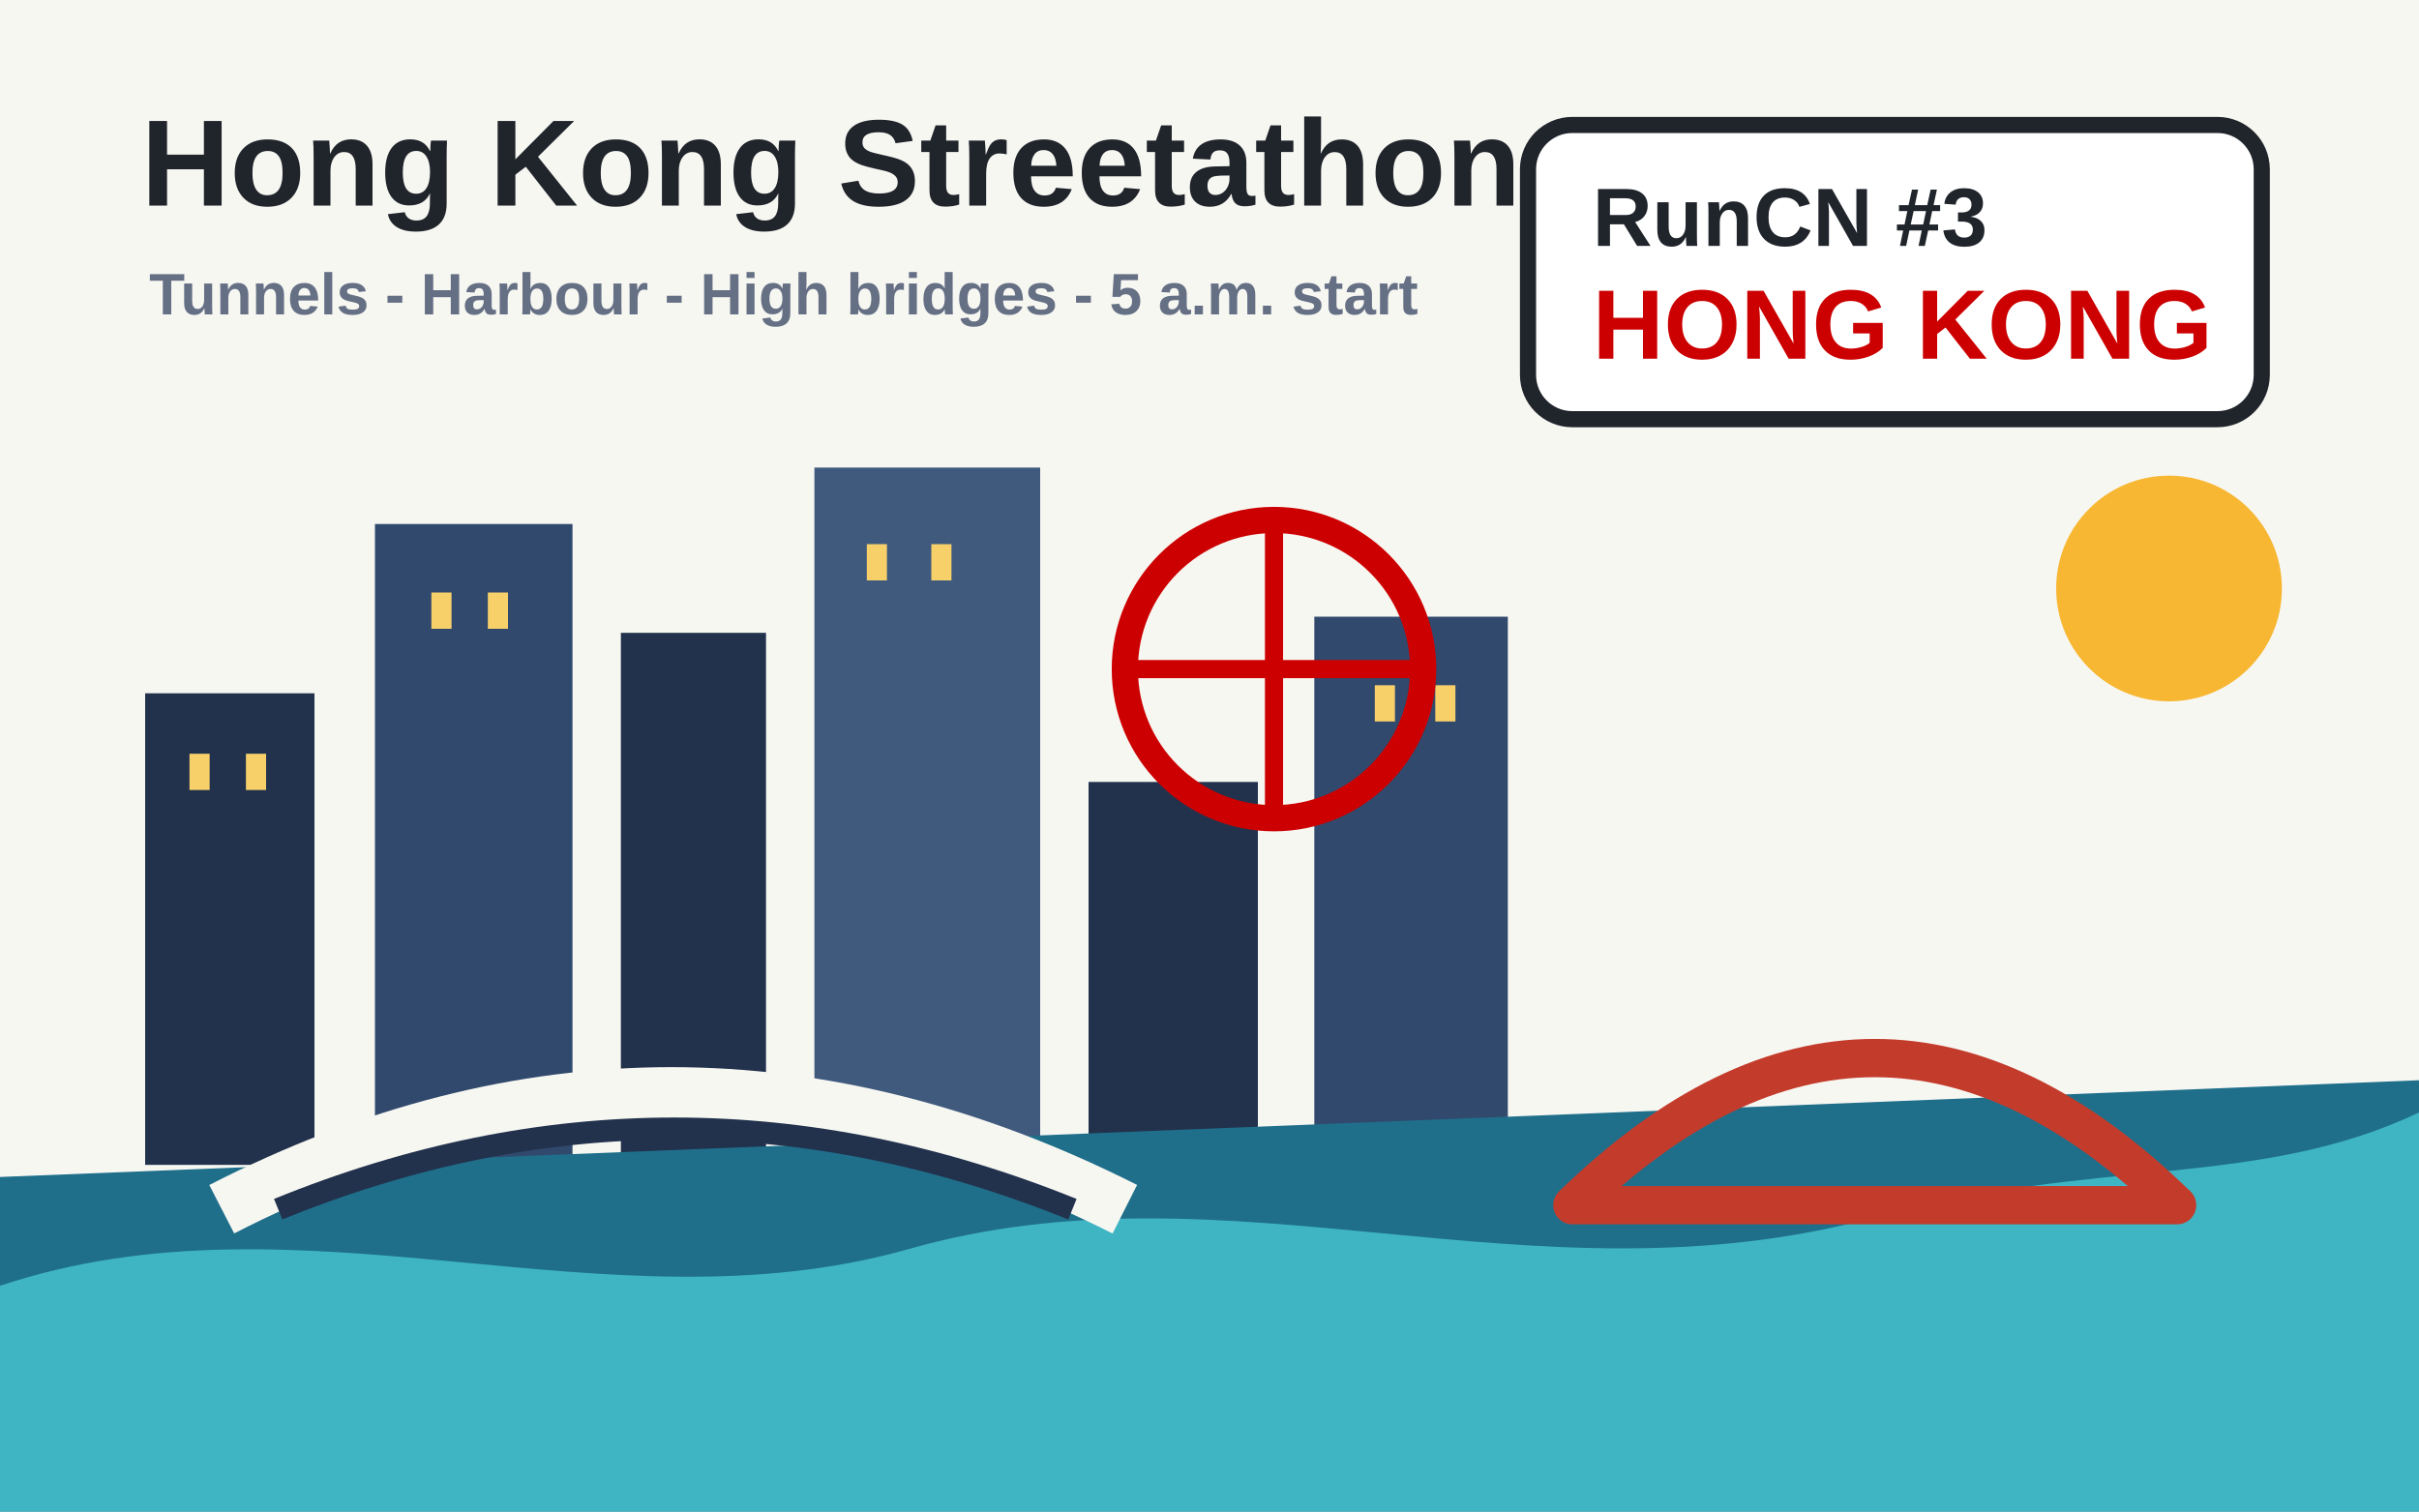
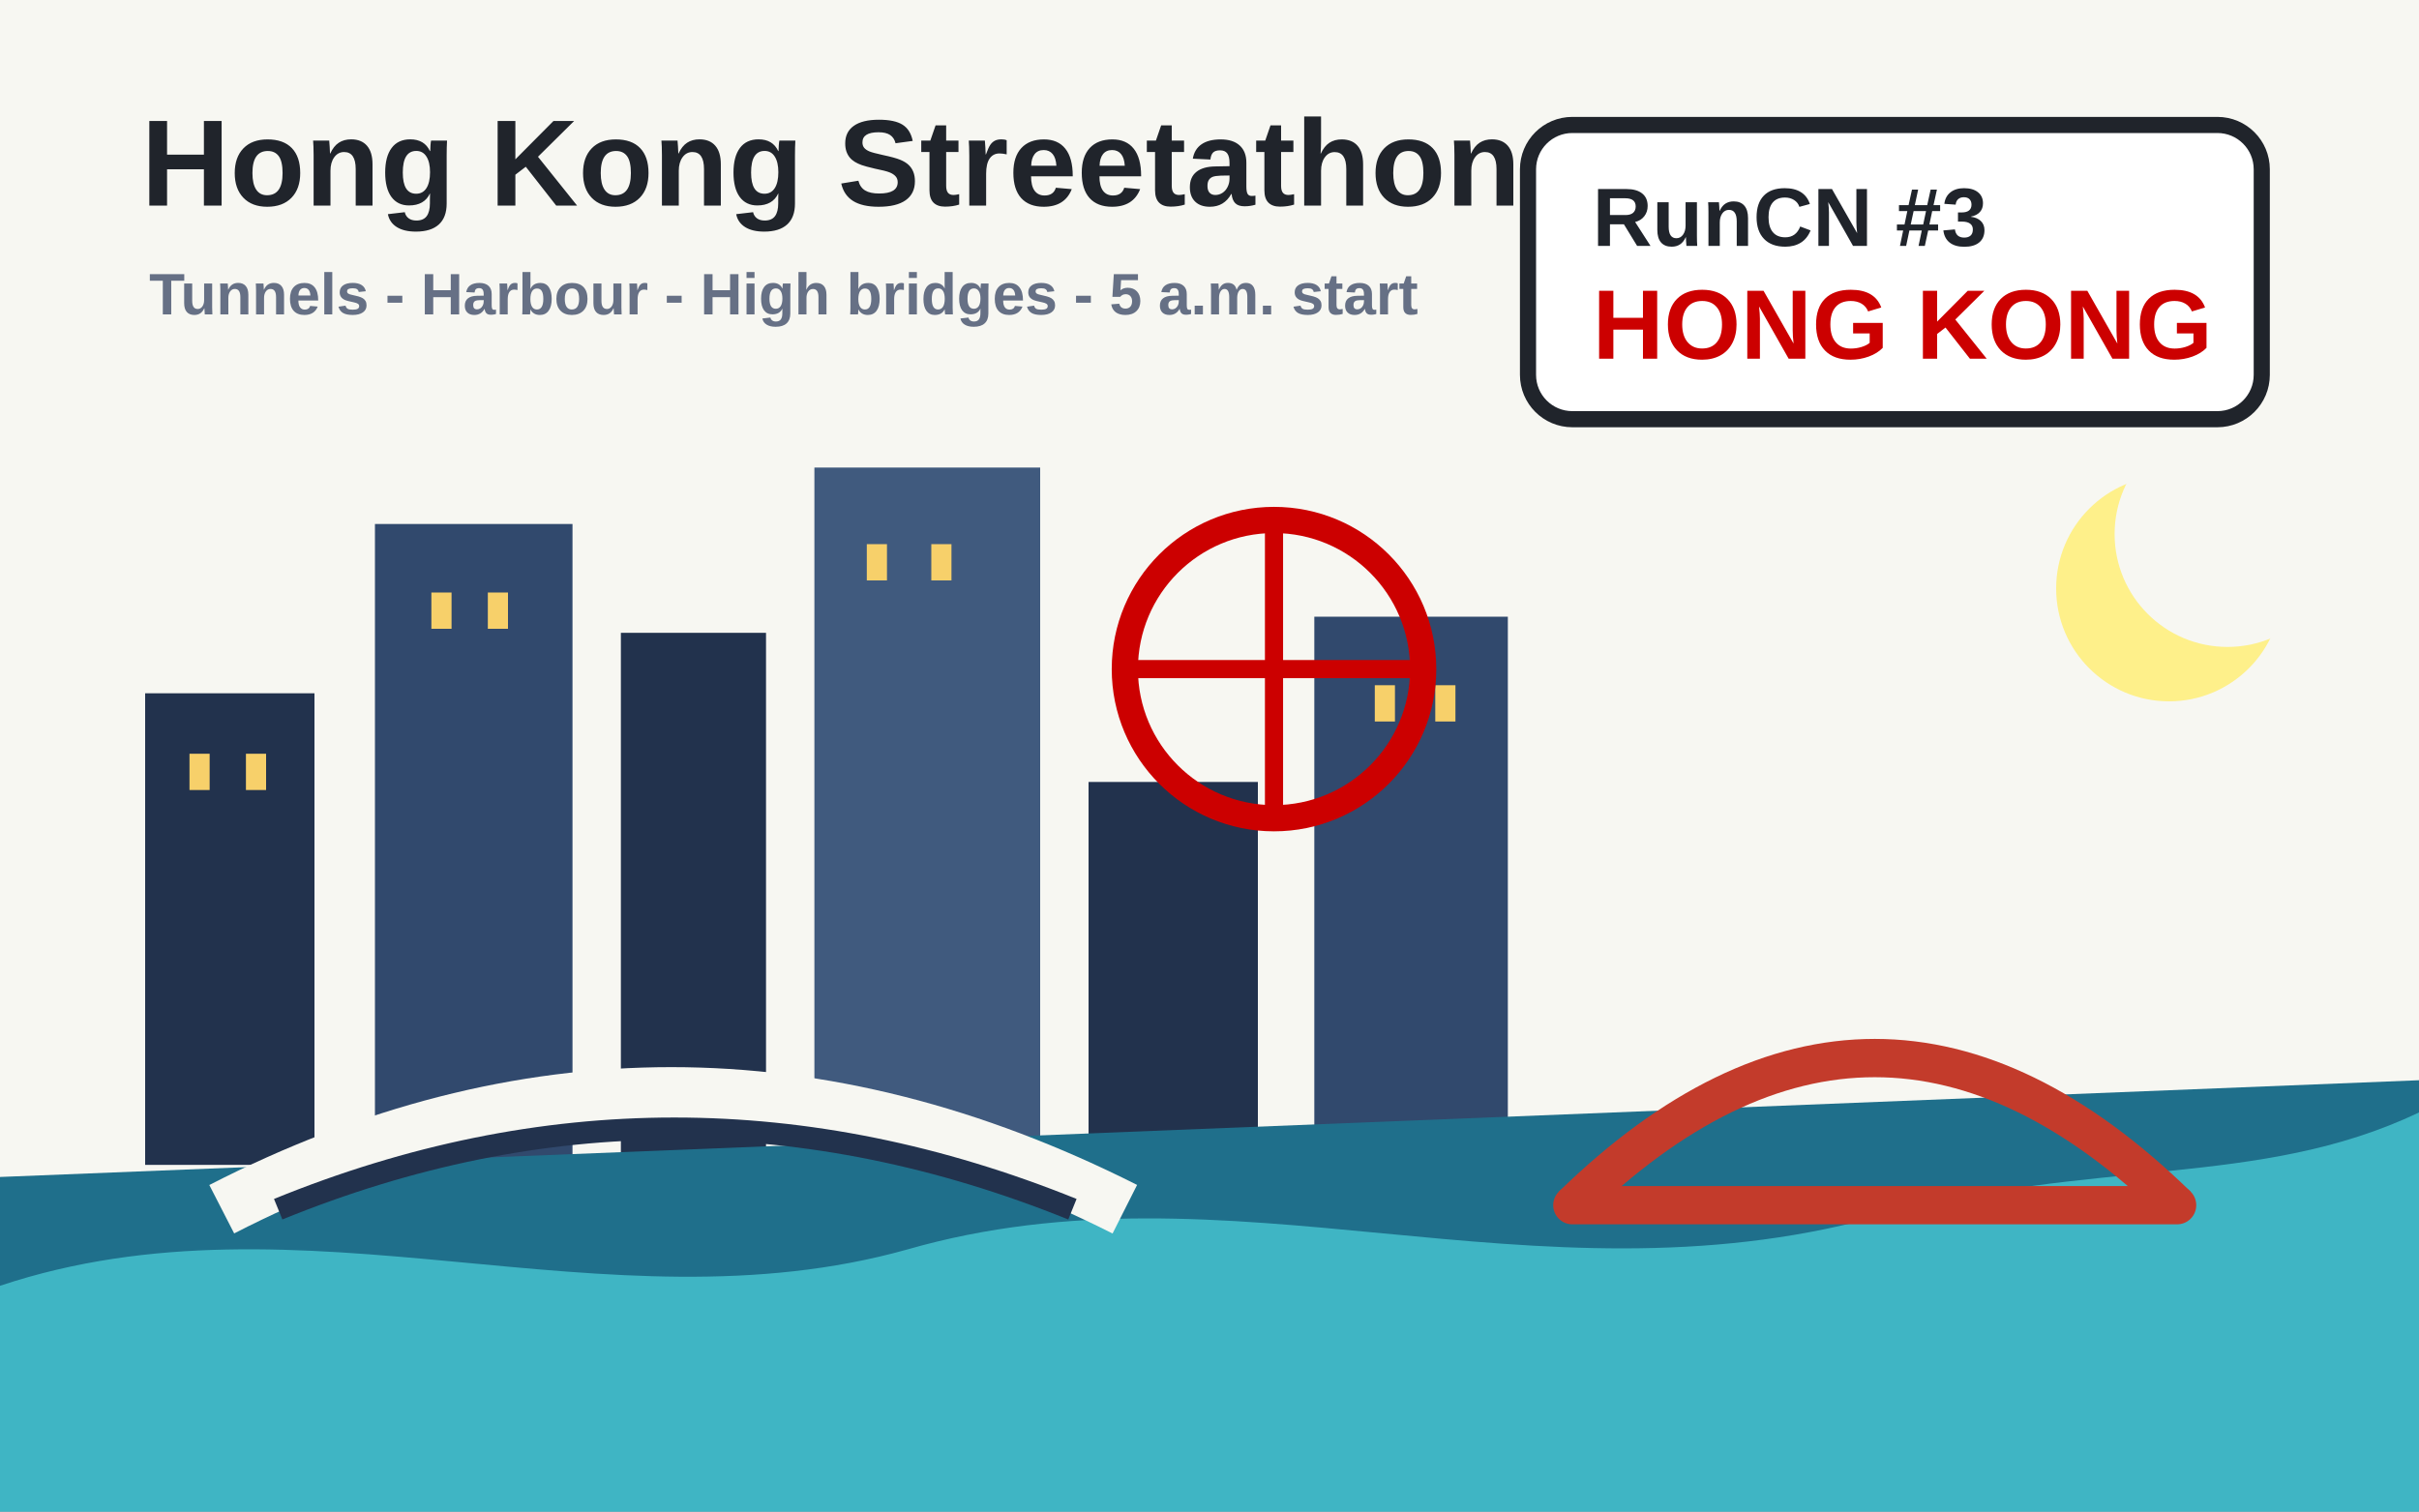
<svg xmlns="http://www.w3.org/2000/svg" viewBox="0 0 1200 750" role="img" aria-labelledby="title desc">
+   <defs>
+     <mask id="moon-mask">
+       <rect width="1200" height="750" fill="white" />
+       <circle cx="1105" cy="265" r="56" fill="black" />
+     </mask>
+   </defs>
  <rect width="1200" height="750" fill="#f7f7f2" />
  <text x="70" y="102" font-family="Arial, Helvetica, sans-serif" font-size="61" font-weight="900" fill="#20242b">Hong Kong Streetathon</text>
  <text x="74" y="156" font-family="Arial, Helvetica, sans-serif" font-size="29" font-weight="700" fill="#667085">Tunnels - Harbour - High bridges - 5 a.m. start</text>
  <rect x="758" y="62" width="364" height="146" rx="22" fill="#ffffff" stroke="#20242b" stroke-width="8" />
  <text x="790" y="122" font-family="Arial, Helvetica, sans-serif" font-size="41" font-weight="900" fill="#20242b">RunCN #3</text>
  <text x="790" y="178" font-family="Arial, Helvetica, sans-serif" font-size="49" font-weight="900" fill="#cc0000">HONG KONG</text>
-   <circle cx="1076" cy="292" r="56" fill="#f7b733" />
+   <circle cx="1076" cy="292" r="56" fill="#fef08a" mask="url(#moon-mask)" />
  <rect x="72" y="344" width="84" height="234" fill="#22324d" />
  <rect x="186" y="260" width="98" height="318" fill="#31496d" />
  <rect x="308" y="314" width="72" height="264" fill="#22324d" />
  <rect x="404" y="232" width="112" height="346" fill="#405a7e" />
  <rect x="540" y="388" width="84" height="190" fill="#22324d" />
  <rect x="652" y="306" width="96" height="272" fill="#31496d" />
  <g fill="#f7d06a">
    <rect x="94" y="374" width="10" height="18" />
    <rect x="122" y="374" width="10" height="18" />
    <rect x="214" y="294" width="10" height="18" />
    <rect x="242" y="294" width="10" height="18" />
    <rect x="430" y="270" width="10" height="18" />
    <rect x="462" y="270" width="10" height="18" />
    <rect x="682" y="340" width="10" height="18" />
    <rect x="712" y="340" width="10" height="18" />
  </g>
  <circle cx="632" cy="332" r="74" fill="none" stroke="#cc0000" stroke-width="13" />
  <path d="M632 258 L632 406 M558 332 L706 332" stroke="#cc0000" stroke-width="9" />
  <path d="M0 584 L1200 536 L1200 750 L0 750 Z" fill="#1f6f8b" />
  <path d="M0 638 C150 588 300 662 450 620 C610 574 760 650 930 604 C1040 574 1120 590 1200 552 L1200 750 L0 750 Z" fill="#3fb5c4" />
  <path d="M110 600 Q332 486 558 600" stroke="#f7f7f2" stroke-width="27" fill="none" />
  <path d="M138 600 Q334 520 532 600" stroke="#22324d" stroke-width="11" fill="none" />
  <path d="M780 598 Q930 452 1080 598" stroke="#c33b2b" stroke-width="19" fill="none" />
  <path d="M780 598 L1080 598" stroke="#c33b2b" stroke-width="19" stroke-linecap="round" />
</svg>
